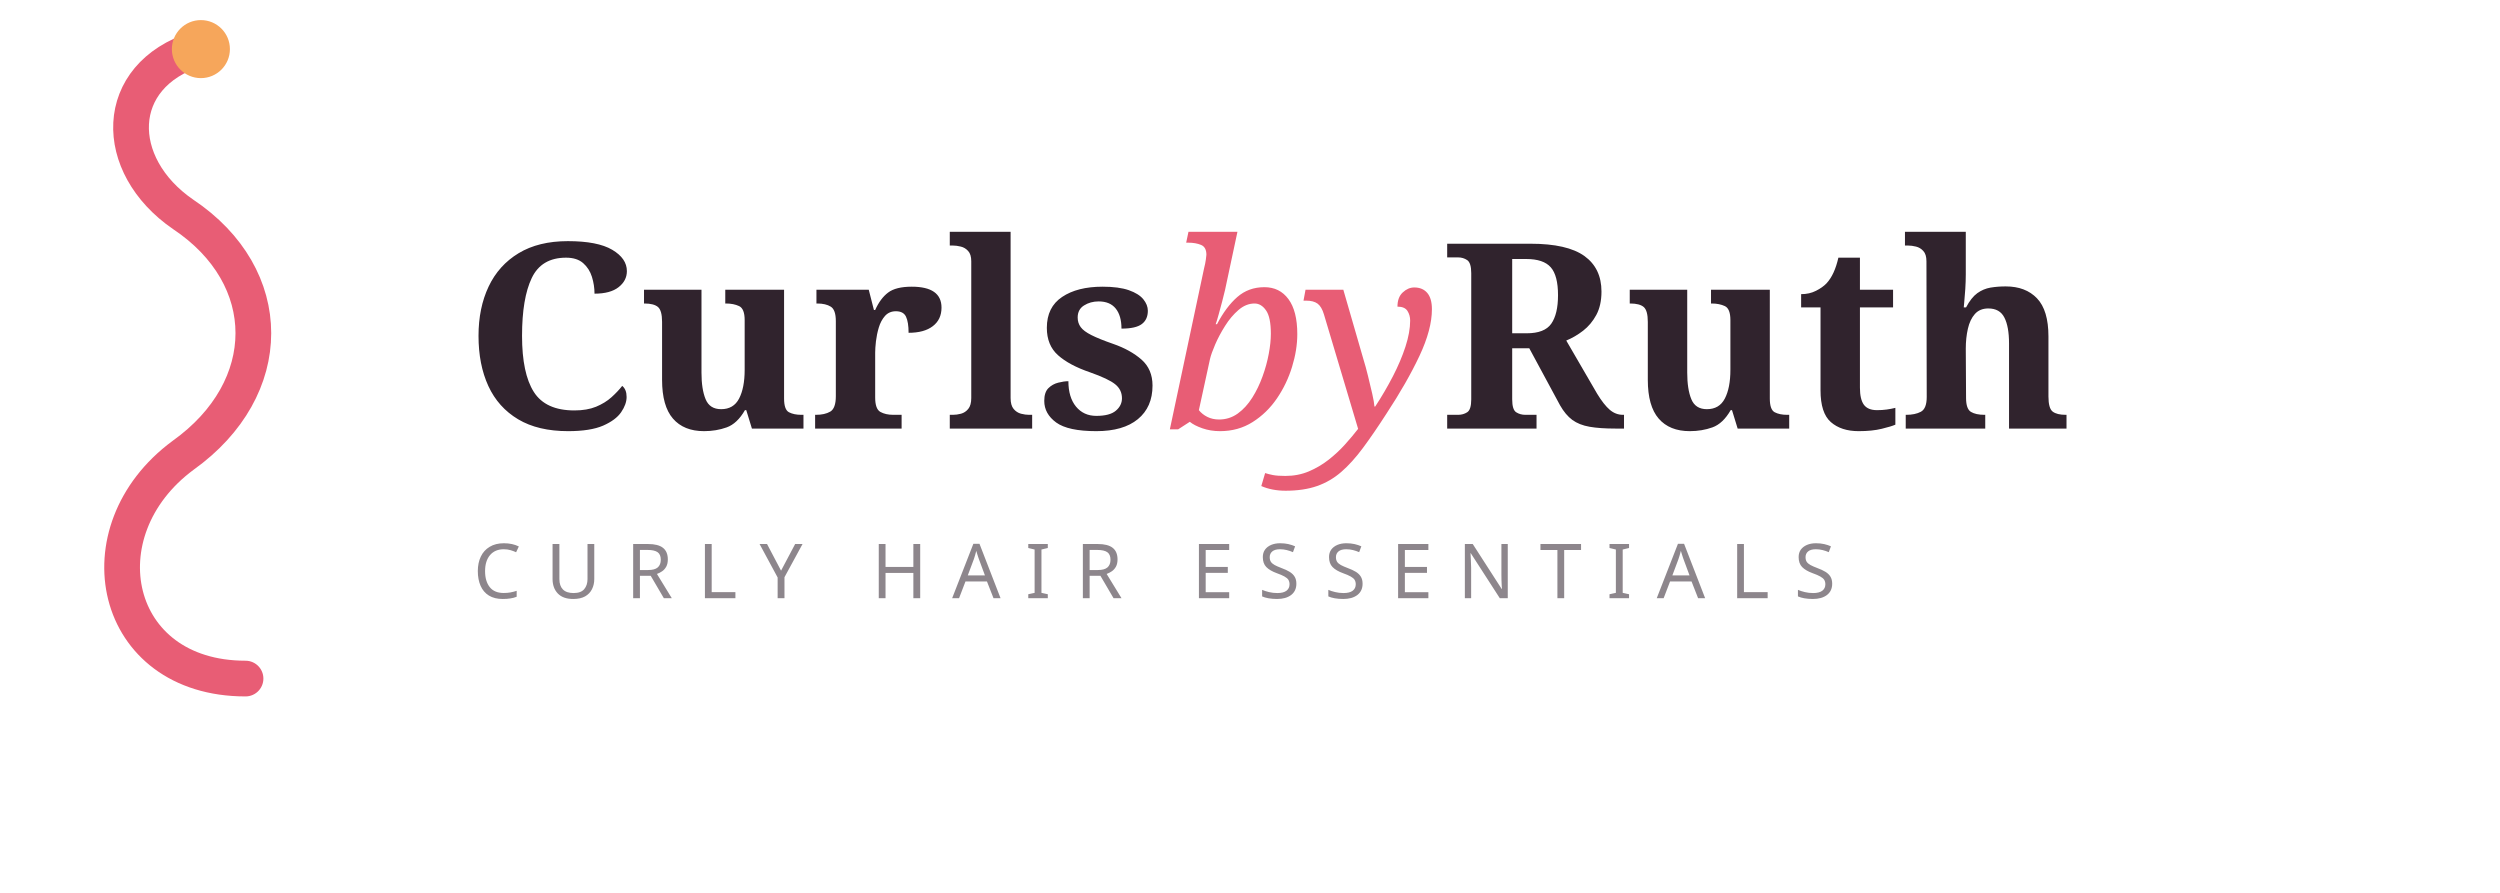
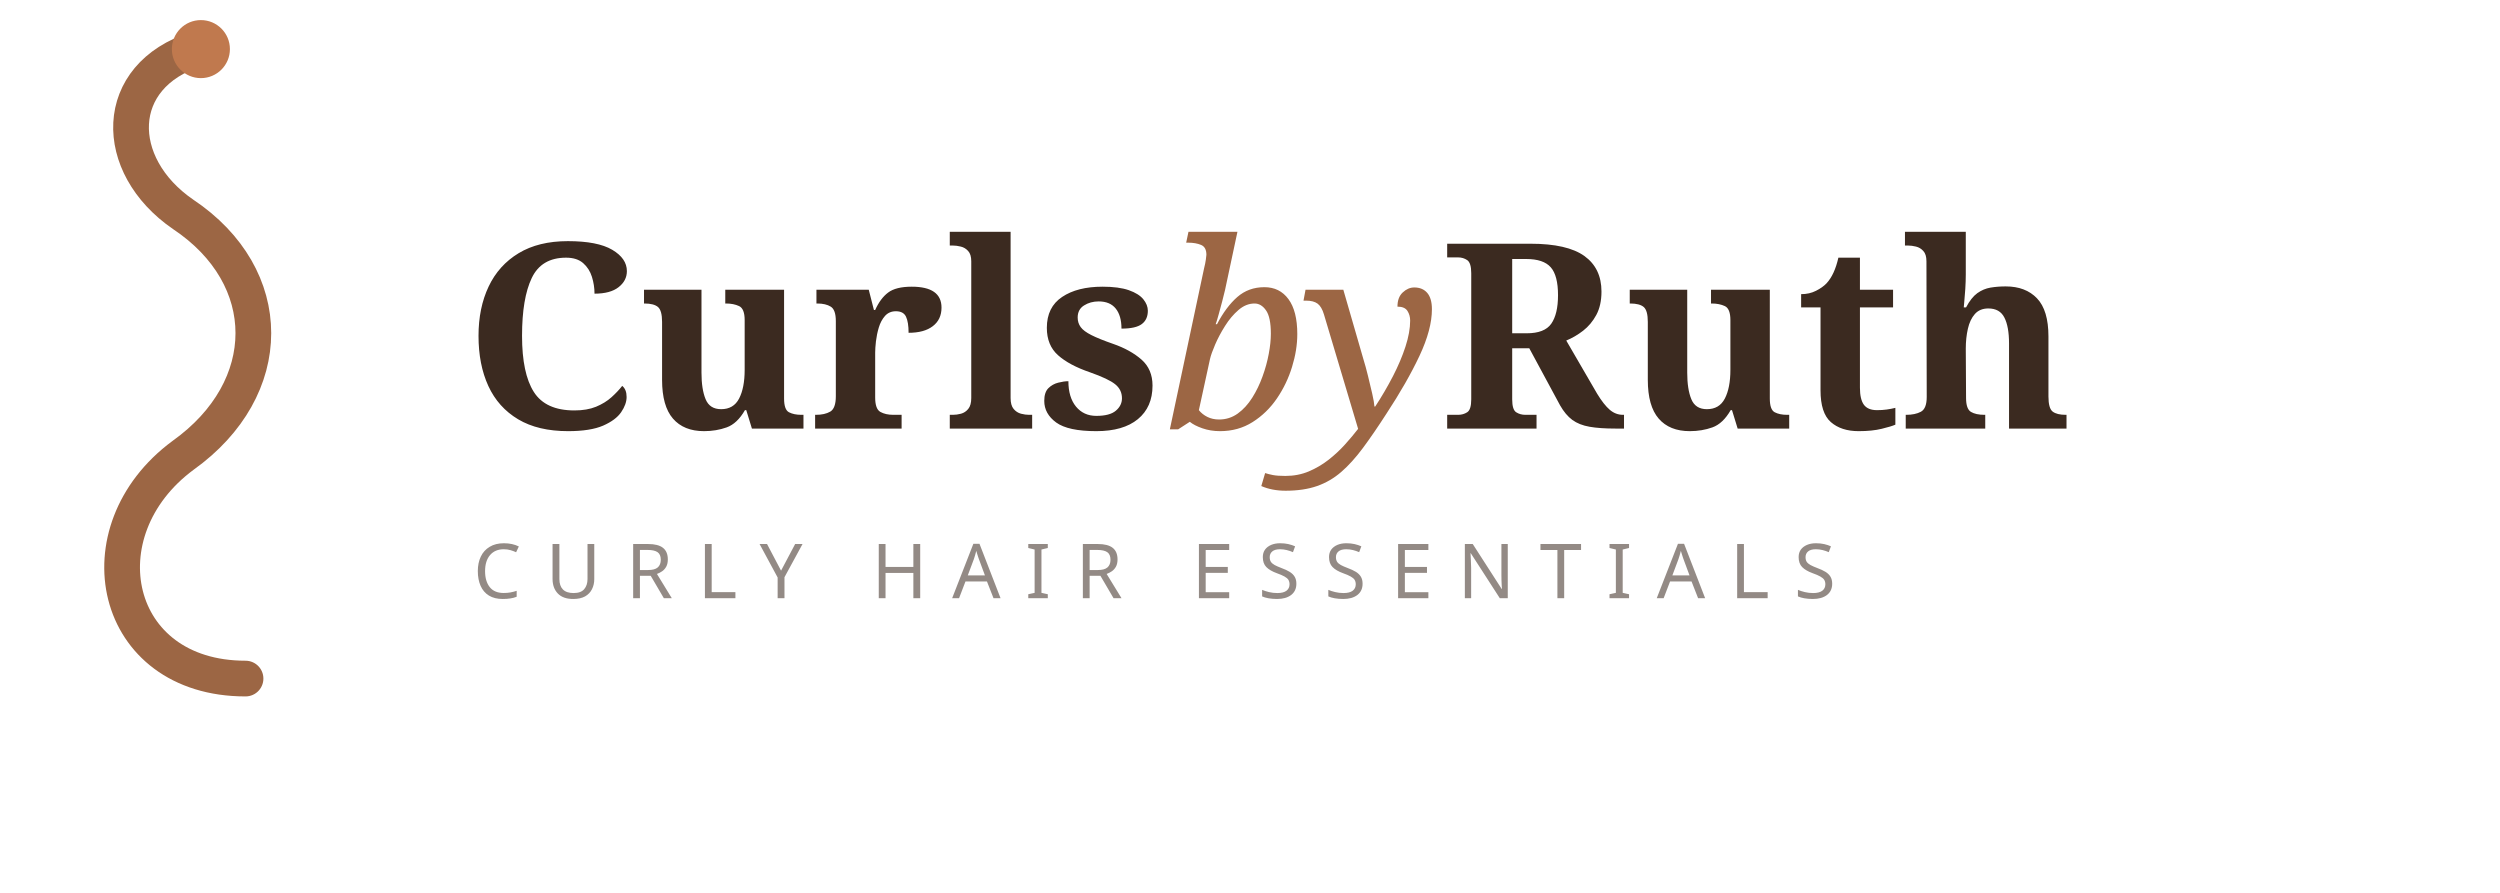
<svg xmlns="http://www.w3.org/2000/svg" viewBox="0 0 560 200" width="560" height="200">
-   <g fill="none" stroke="#E85D75" stroke-width="8" stroke-linecap="round">
+   <g fill="none" stroke="#9C6644" stroke-width="8" stroke-linecap="round">
    <path d="M55 152              C 25 152, 18 119, 41 102              C 62 87,  62 62,  41 48              C 25 37,  25 17,  44 11" />
  </g>
-   <circle cx="45" cy="11" r="6.5" fill="#F6A65B" />
-   <text x="104" y="96" font-family="Fraunces, Georgia, serif" font-size="58" font-weight="600" fill="#30232D">
-     Curls<tspan fill="#E85D75" font-style="italic" font-weight="400">by</tspan>Ruth
+   <circle cx="45" cy="11" r="6.5" fill="#C0794E" />
+   <text x="104" y="96" font-family="Fraunces, Georgia, serif" font-size="58" font-weight="600" fill="#3B2A20">
+     Curls<tspan fill="#9C6644" font-style="italic" font-weight="400">by</tspan>Ruth
  </text>
-   <text x="106" y="134" font-family="'DM Sans', system-ui, sans-serif" font-size="17" font-weight="500" fill="#30232D" opacity=".55" letter-spacing="5.5">CURLY HAIR ESSENTIALS</text>
+   <text x="106" y="134" font-family="'DM Sans', system-ui, sans-serif" font-size="17" font-weight="500" fill="#3B2A20" opacity=".55" letter-spacing="5.5">CURLY HAIR ESSENTIALS</text>
</svg>
